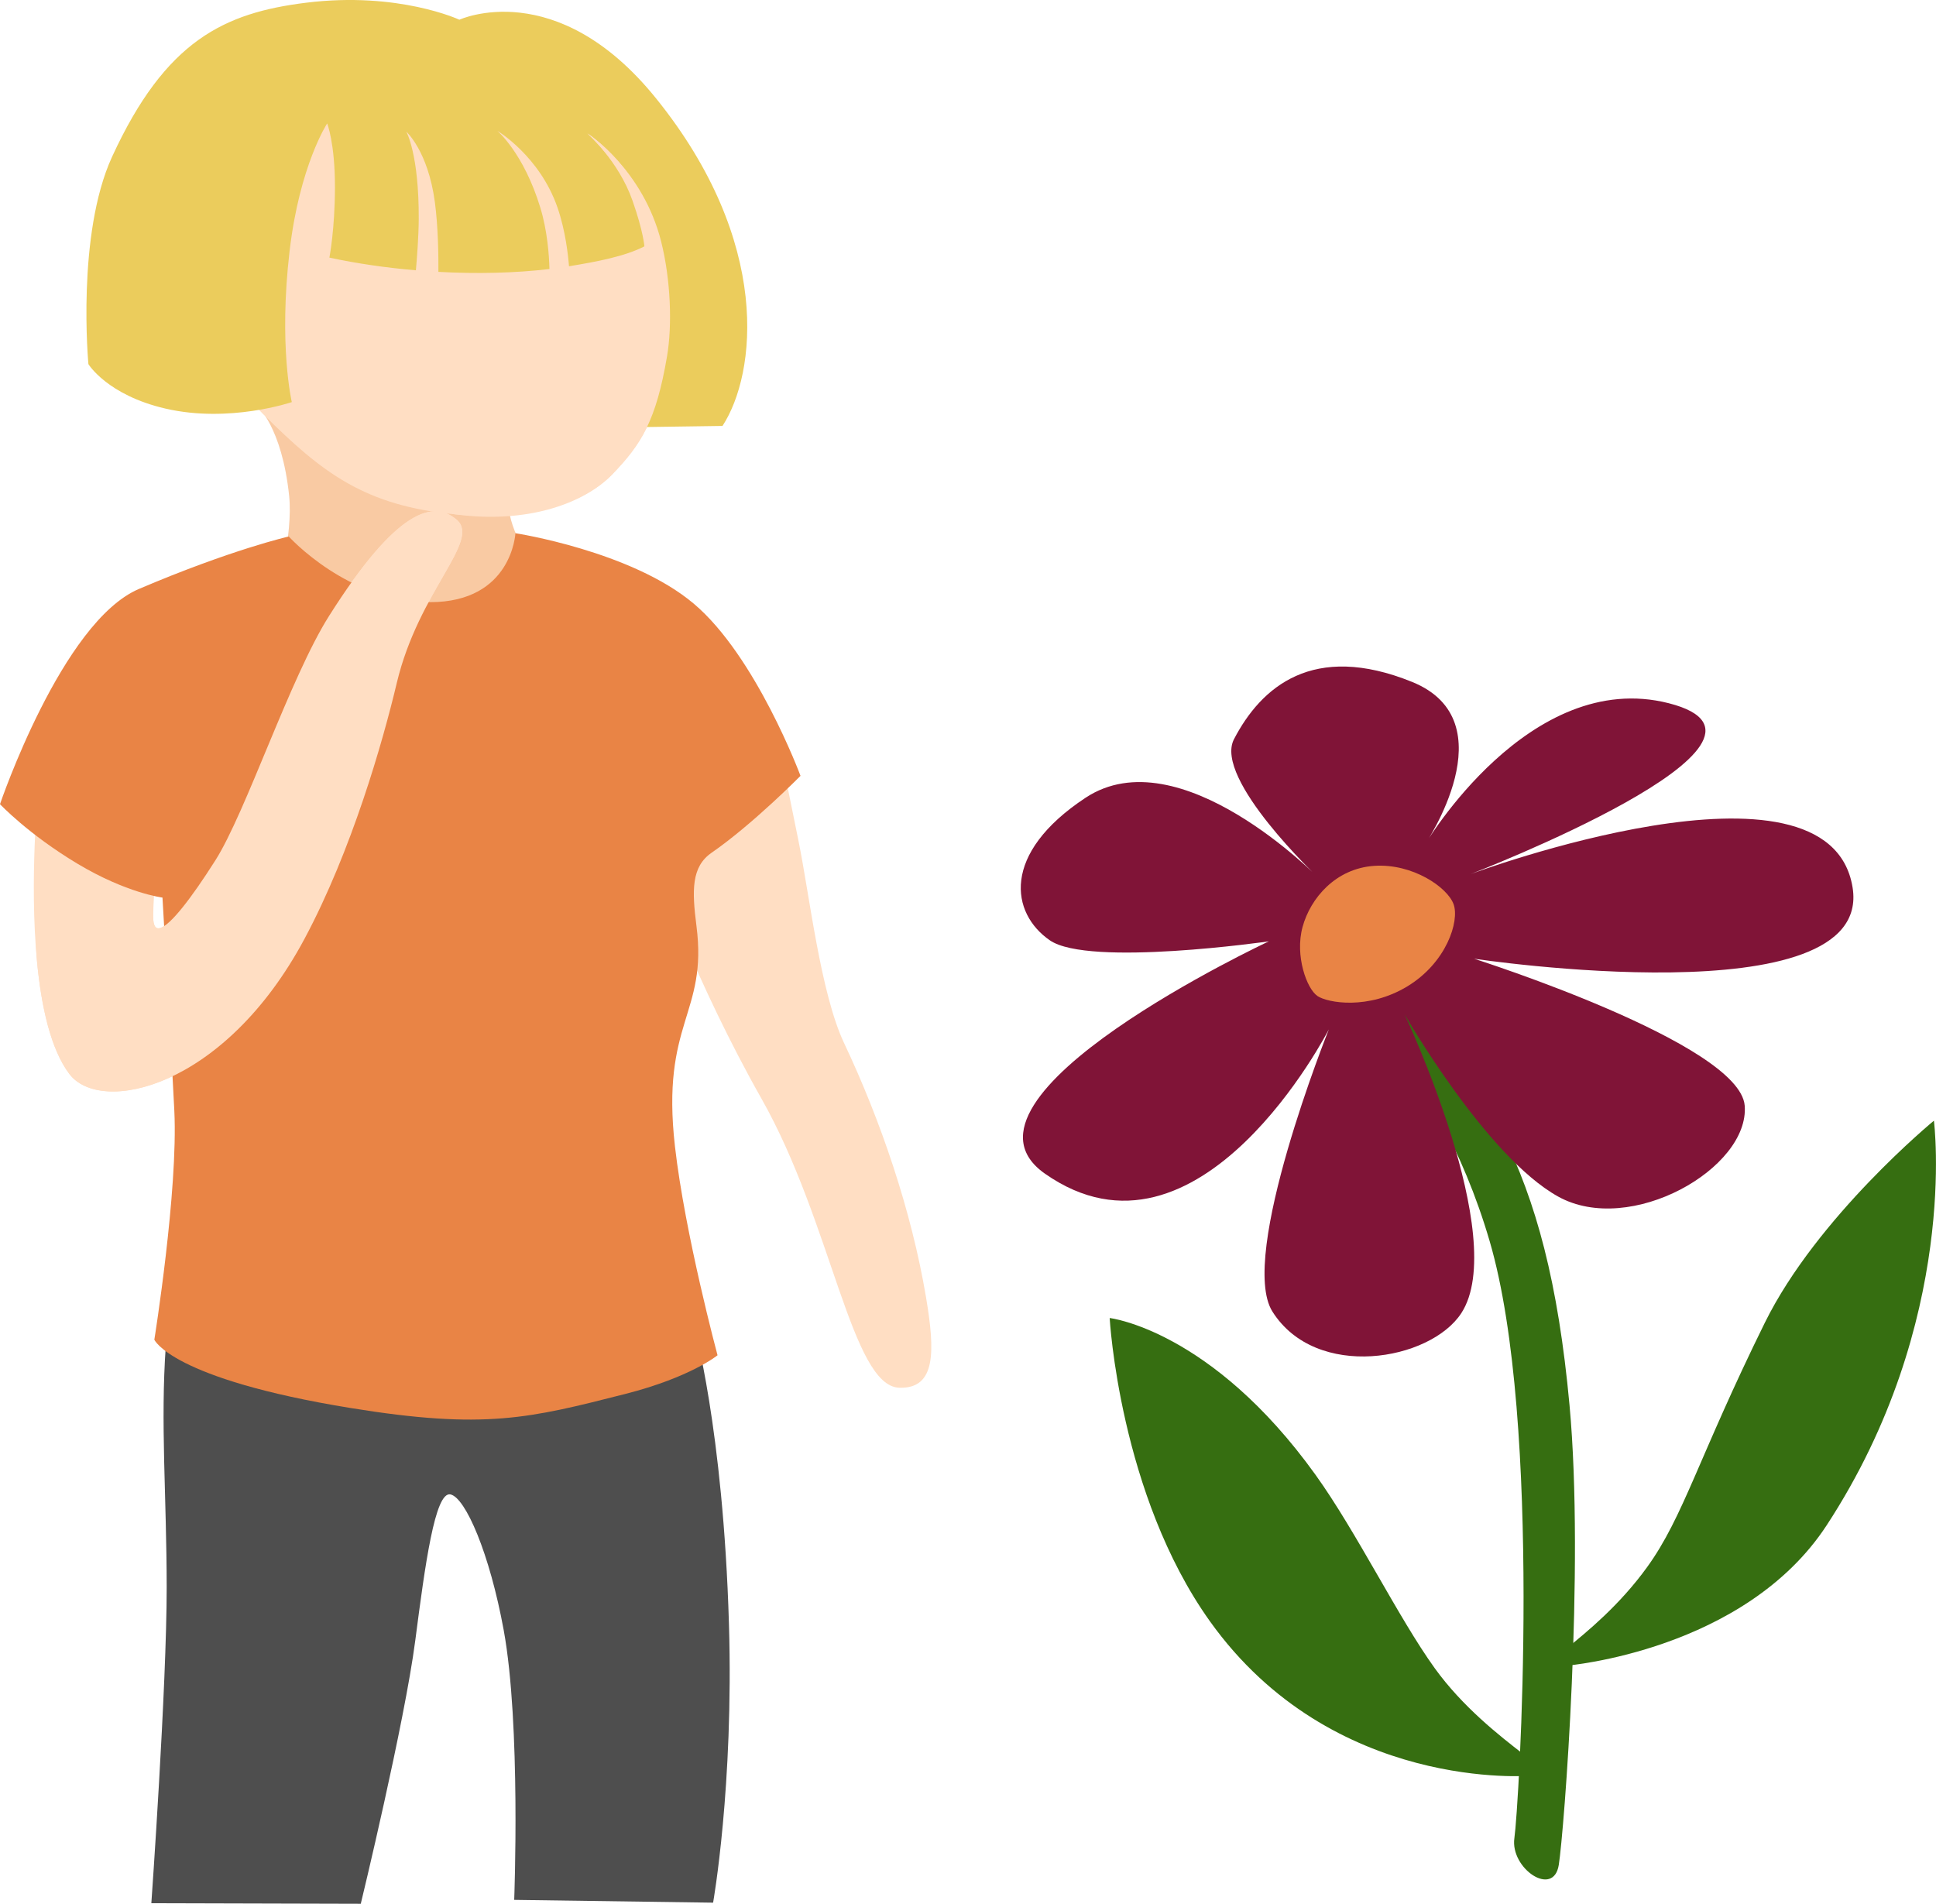
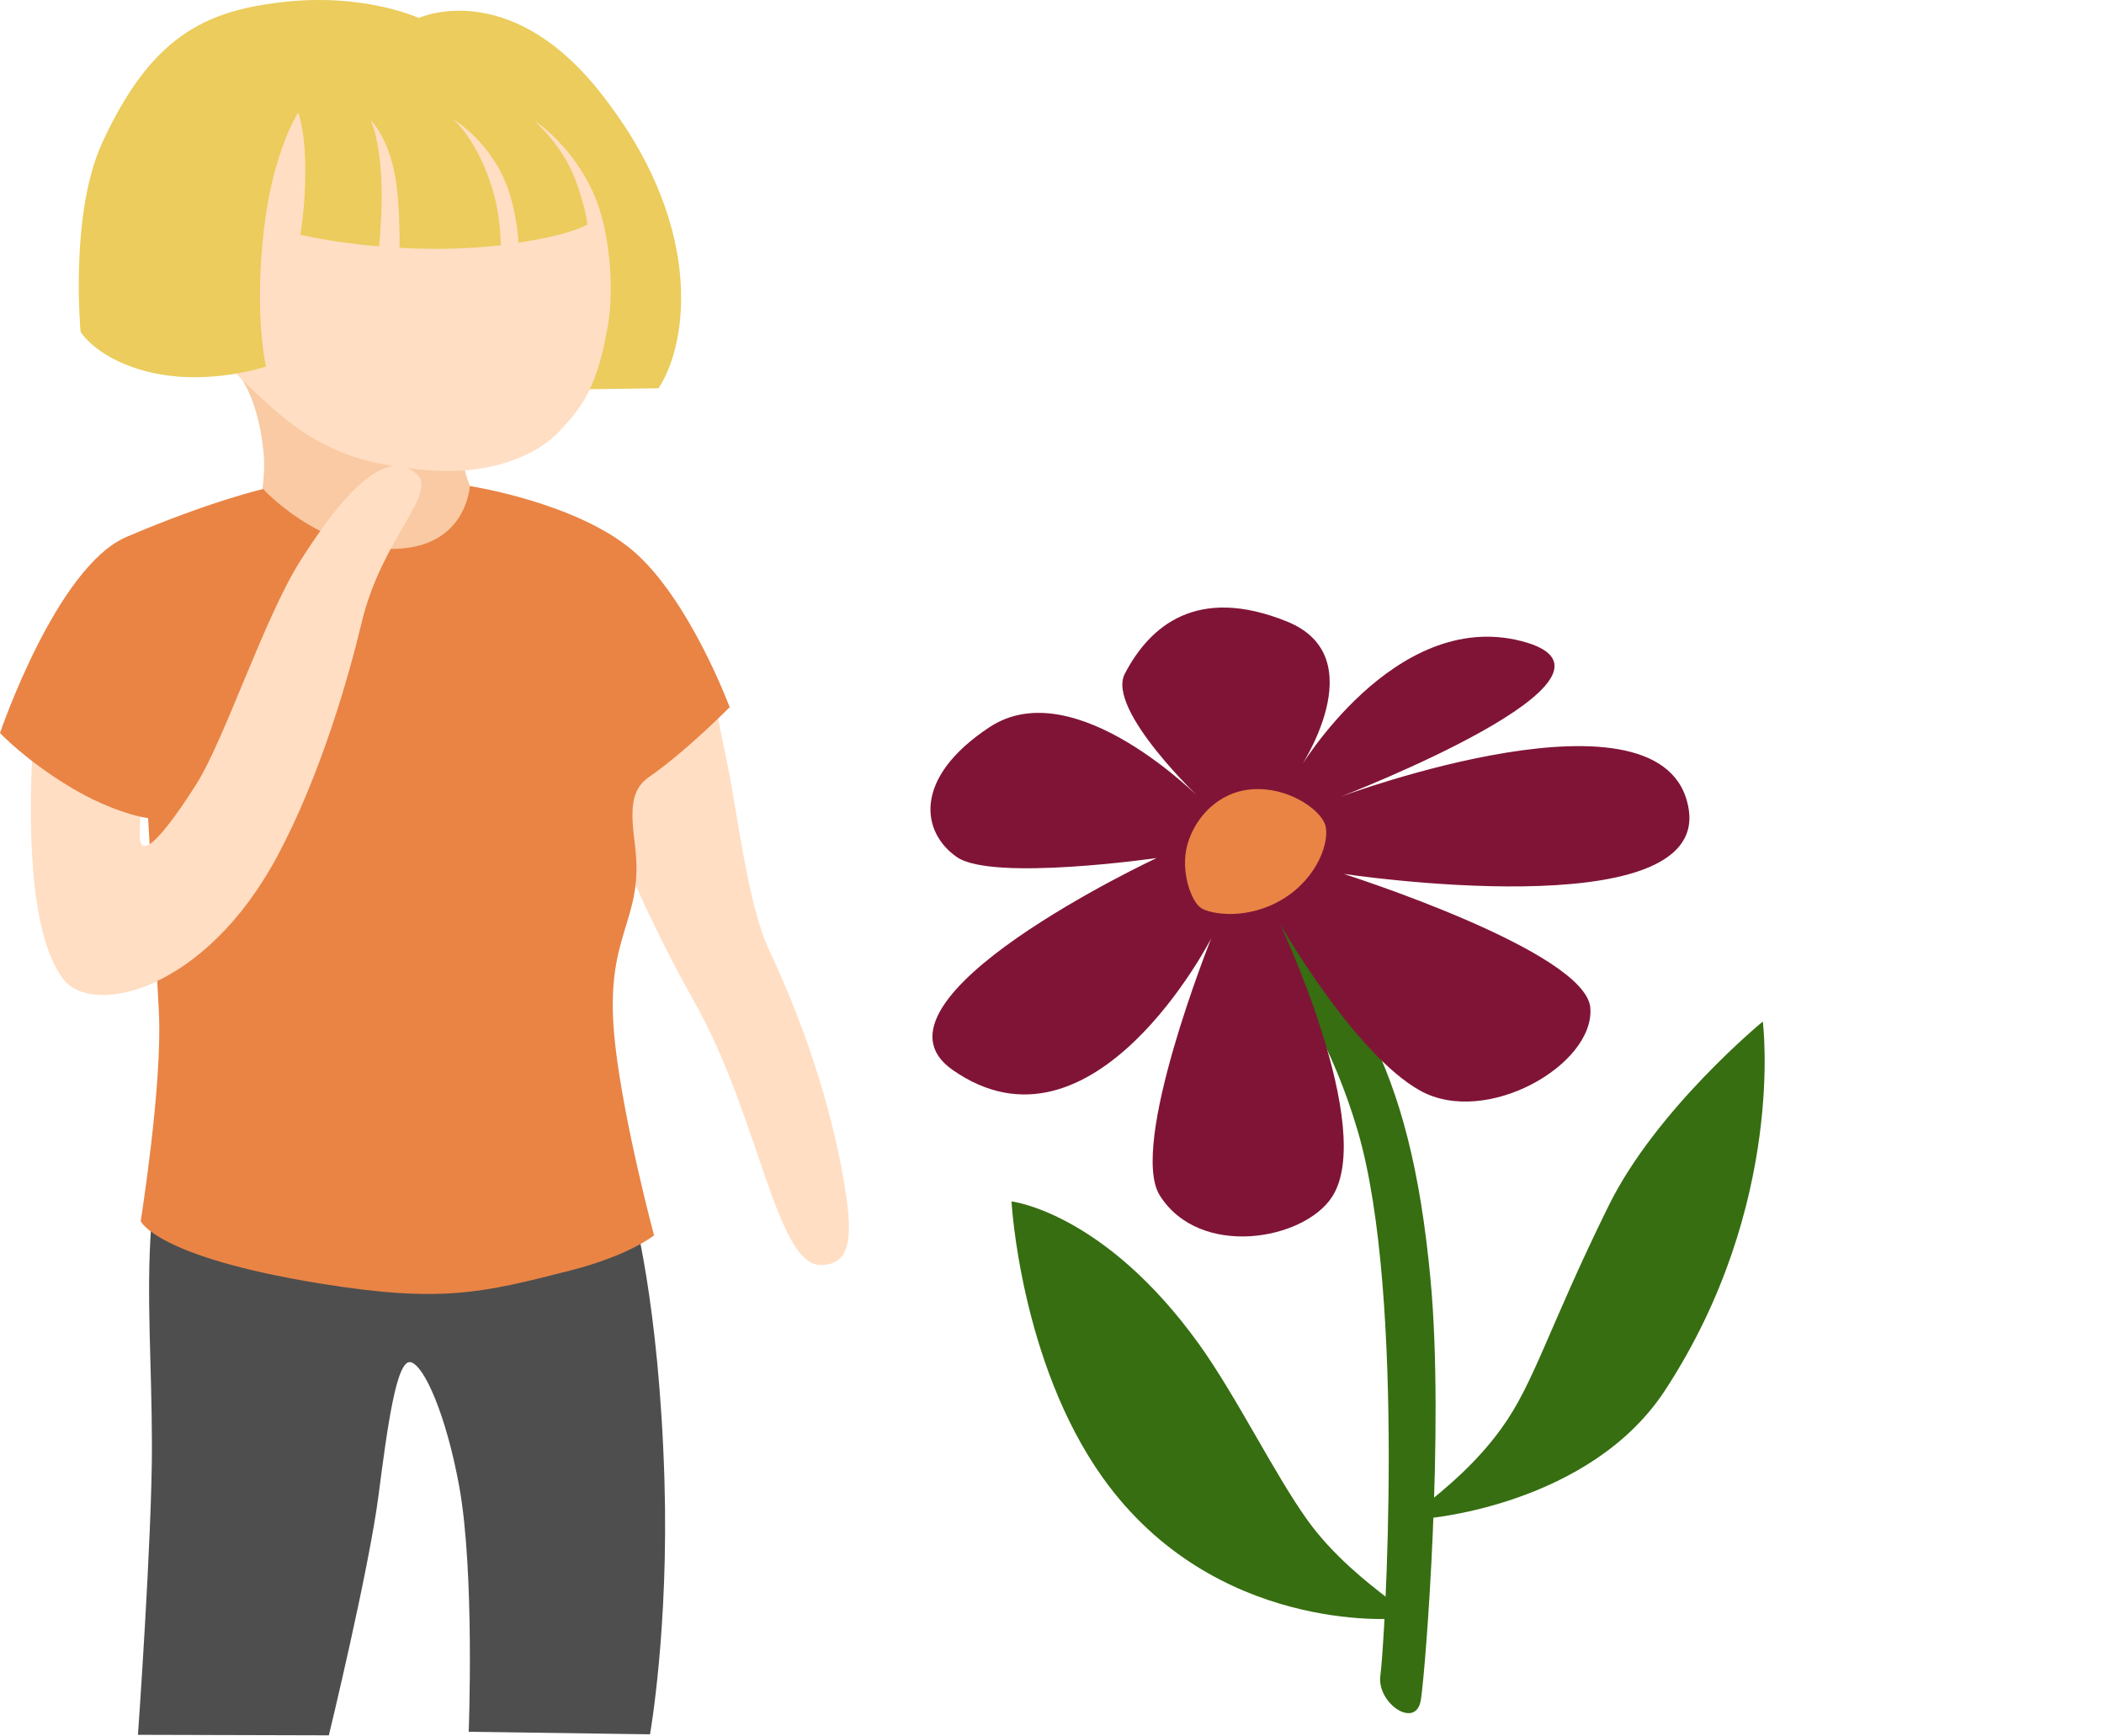
- <svg xmlns="http://www.w3.org/2000/svg" width="113.229mm" height="111.359mm" viewBox="0 0 113.229 111.359" version="1.1" id="svg1">
+ <svg xmlns="http://www.w3.org/2000/svg" width="135mm" height="111.359mm" viewBox="0 0 135 111.359" version="1.1" id="svg1">
  <defs id="defs1" />
  <g id="g91" style="display:inline" transform="translate(-66.79077,-31.82657)">
    <g id="g183">
      <g id="g173" style="display:inline" transform="matrix(-2.594503,0,0,2.784061,392.0811,-124.7578)">
        <path style="display:inline;fill:#366e11;fill-opacity:1;stroke-width:0.255" d="m 95.56,76.701 c 0,0 -2.538,1.717 -3.764,5.621 -1.195,3.805 -0.656,11.904 -0.557,12.54 0.099,0.636 -0.883,1.26 -1.001,0.562 -0.118,-0.698 -0.582,-6.225 -0.242,-9.657 0.51,-5.15 1.987,-6.847 4.729,-9.854 z" id="path169" />
        <path style="fill:#801437;fill-opacity:1;stroke-width:0.282" d="m 95.423,77.874 c 0,0 2.054,4.77 1.27,5.926 -0.985,1.454 -3.555,1.034 -4.256,0.035 -1.105,-1.574 1.277,-6.281 1.277,-6.281 0,0 -1.834,2.987 -3.461,3.829 -1.627,0.842 -4.317,-0.596 -4.206,-1.909 0.111,-1.313 6.101,-3.088 6.101,-3.088 0,0 -9.01,1.265 -8.533,-1.496 0.534,-3.087 8.611,-0.282 8.611,-0.282 0,0 -7.796,-2.799 -4.467,-3.59 3.144,-0.747 5.497,2.97 5.497,2.97 0,0 -1.897,-2.593 0.29,-3.418 2.231,-0.842 3.401,0.105 4.014,1.204 0.465,0.834 -1.903,2.913 -1.903,2.913 0,0 3.129,-2.988 5.25,-1.682 1.909,1.175 1.684,2.43 0.803,2.995 -0.88,0.565 -4.936,0.021 -4.936,0.021 0,0 7.506,3.272 5.049,4.88 -3.484,2.28 -6.4,-3.028 -6.4,-3.028 z" id="path170" />
        <path style="fill:#366e11;fill-opacity:1;stroke-width:0.255" d="m 90.861,93.551 c 0,0 4.475,0.364 7.241,-3.244 2.043,-2.666 2.26,-6.372 2.26,-6.372 0,0 -2.291,0.247 -4.64,3.294 -0.925,1.2 -1.872,3.01 -2.688,4.064 -1.26,1.628 -3.327,2.423 -2.172,2.257 z" id="path171" />
        <path style="opacity:1;fill:#e98445;fill-opacity:1;stroke-width:0.098" d="m 95.68,77.169 c -0.236,0.147 -1.148,0.295 -2.028,-0.202 -0.88,-0.497 -1.18,-1.368 -1.043,-1.725 0.137,-0.356 0.925,-0.862 1.791,-0.807 0.866,0.055 1.437,0.677 1.614,1.284 0.178,0.607 -0.098,1.303 -0.335,1.449 z" id="path172" />
        <path style="fill:#366e11;fill-opacity:1;stroke-width:0.255" d="m 90.061,91.239 c 0,0 -4.01,-0.309 -5.862,-2.95 -3.004,-4.283 -2.417,-8.5 -2.417,-8.5 0,0 2.634,2.017 3.813,4.248 1.499,2.836 1.832,4.074 2.649,5.128 1.26,1.628 2.973,2.239 1.818,2.074 z" id="path173" />
      </g>
      <g id="g182" style="display:inline" transform="matrix(-1,0,0,1,230.8354,4.614441)">
        <path style="fill:#f9caa3;fill-opacity:1;stroke:none;stroke-width:0.265;stroke-opacity:1" d="m 133.625,53.188 c -1.503,1.718 2.172,1.5 -0.047,5.887 -1.37,2.708 2.854,7.013 3.229,7.076 0.376,0.063 8.887,-2.065 8.887,-2.065 l 2.166,-2.163 c 0,0 -0.963,-3.413 -0.727,-5.695 0.419,-4.058 1.898,-5.314 1.898,-5.314 0,0 -12.781,-0.726 -15.406,2.274 z" id="path174" />
        <path style="fill:#ffdec3;fill-opacity:1;stroke:none;stroke-width:0.265;stroke-opacity:1" d="m 152.883,74.091 c 0,0 2.111,0.66 2.203,6.747 0.008,0.541 -0.143,0.741 -0.422,0.654 -0.595,-0.186 -1.77,-1.678 -3.215,-3.955 -1.792,-2.823 -4.375,-10.7 -6.649,-14.296 -3.983,-6.299 -6.12,-6.788 -7.469,-5.626 -1.421,1.224 2.221,4.134 3.509,9.551 0.815,3.428 2.627,9.79 5.403,14.975 4.683,8.745 11.92,10.313 13.748,7.886 1.089,-1.445 1.636,-3.936 1.887,-6.554 0.462,-4.802 -0.069,-10.034 -0.069,-10.034 z" id="path175" />
        <path style="fill:#ffdec3;fill-opacity:1;stroke:none;stroke-width:0.265;stroke-opacity:1" d="m 118.076,72.764 c 0,0 0.022,-0.048 -0.727,3.61 -0.646,3.151 -1.289,8.926 -2.673,11.854 -2.155,4.56 -3.944,9.829 -4.791,14.866 -0.533,3.172 -0.586,5.357 1.561,5.292 2.797,-0.084 3.938,-9.619 8.055,-16.895 3.85,-6.804 6.175,-13.376 6.175,-13.376 z" id="path176" />
        <path style="display:inline;fill:#4e4e4e;fill-opacity:1;stroke:none;stroke-width:0.265;stroke-opacity:1" d="m 123.473,104.711 c 0,0 -1.72,6.005 -2.062,17.488 -0.283,9.503 0.927,16.307 0.927,16.307 l 11.633,-0.163 c 0,0 -0.396,-10.259 0.613,-15.773 0.823,-4.497 2.235,-7.755 3.114,-7.944 0.906,-0.195 1.489,4.151 2.058,8.537 0.63,4.857 3.188,15.408 3.188,15.408 l 12.249,-0.033 c 0,0 -0.901,-12.678 -0.897,-18.49 0.004,-5.314 0.372,-9.612 0.051,-14.112 -0.18,-2.52 -2.815,-5.936 -2.815,-5.936 z" id="path177" clip-path="none" />
        <path style="display:inline;opacity:1;fill:#e98445;fill-opacity:1;stroke:none;stroke-width:0.265;stroke-opacity:1" d="m 133.9,58.401 c 0,0 0.192,4.034 4.995,4.034 4.803,0 8.261,-3.842 8.261,-3.842 0,0 3.344,0.759 8.765,3.07 4.507,1.921 8.124,12.588 8.124,12.588 0,0 -1.64,1.748 -4.521,3.477 -2.882,1.729 -4.982,1.987 -4.982,1.987 0,0 -0.492,8.376 -0.693,12.465 -0.23,4.674 1.169,13.395 1.169,13.395 0,0 -0.979,2.288 -11.465,3.995 -7.873,1.282 -10.483,0.602 -16.069,-0.818 -3.834,-0.975 -5.405,-2.265 -5.405,-2.265 0,0 1.904,-7.081 2.489,-12.208 0.835,-7.309 -1.922,-7.723 -1.257,-12.9 0.268,-2.089 0.301,-3.467 -0.886,-4.288 -2.401,-1.66 -5.199,-4.497 -5.199,-4.497 0,0 2.601,-7.005 6.251,-10.078 3.65,-3.074 10.422,-4.114 10.422,-4.114 z" id="path178" />
        <g id="g181" style="display:inline" transform="rotate(-9.175711,143.6034,48.14418)">
          <path style="display:inline;fill:#ffdec3;fill-opacity:1;stroke:none;stroke-width:0.265;stroke-opacity:1" d="m 125.284,45.099 c 0.033,3.809 0.653,5.294 2.064,7.325 1.384,1.991 4.505,3.492 8.654,3.77 5.351,0.359 8.119,-1.164 12.071,-4.001 4.216,-3.027 9.841,-11.855 8.112,-15.121 -1.729,-3.266 -5.571,-6.916 -13.255,-7.108 -7.684,-0.192 -15.293,2.033 -16.329,3.65 -1.656,2.583 -1.344,8.195 -1.316,11.486 z" id="path179" />
          <path id="path180" style="display:inline;fill:#ebcc5c;fill-opacity:1;stroke:none;stroke-width:0.265;stroke-opacity:1" d="m 136.962,26.622 c -2.157,-0.099 -5.176,0.575 -8.626,3.669 -8.069,7.236 -8.375,14.988 -6.904,18.306 l 4.386,0.773 c 0,0 -0.422,-3.229 0.364,-8.387 0.905,-5.944 5.792,-8.02 5.792,-8.02 0,0 -2.056,1.275 -3.245,3.465 -0.919,1.691 -1.112,2.528 -1.112,2.528 1.029,0.756 2.559,1.315 4.168,1.852 0.139,-0.577 0.524,-2.002 1.208,-3.277 1.512,-2.817 4.193,-3.876 4.193,-3.876 0,0 -1.729,1.038 -3.197,4.032 -0.623,1.271 -0.951,2.66 -1.102,3.462 1.956,0.56 4.158,0.965 6.386,1.201 0.132,-0.857 0.43,-2.595 0.859,-4.01 0.873,-2.878 2.302,-3.788 2.302,-3.788 0,0 -0.944,1.171 -1.532,4.928 -0.159,1.015 -0.265,2.293 -0.315,2.989 1.751,0.133 3.49,0.16 5.112,0.074 0,0 -0.053,-1.678 0.333,-4.097 0.412,-2.576 1.048,-3.63 1.048,-3.63 0,0 1.196,2.677 0.98,7.697 -0.24,5.584 -1.538,8.725 -1.538,8.725 0,0 3.397,1.81 7.227,1.553 3.498,-0.235 4.871,-1.85 4.871,-1.85 0,0 1.91,-7.357 0.566,-12.2 -2.006,-7.229 -5.152,-9.354 -9.763,-10.699 -5.226,-1.524 -9.009,-0.448 -9.009,-0.448 0,0 -1.295,-0.873 -3.451,-0.973 z" />
          <path style="display:inline;fill:#ffdec3;fill-opacity:1;stroke:none;stroke-width:0.265;stroke-opacity:1" d="m 125.284,45.099 c 0.033,3.809 0.653,5.294 2.064,7.325 1.384,1.991 4.497,3.654 8.654,3.77 2.153,0.06 -6.994,-9.047 -8.915,-15.943 -0.918,-3.294 4.848,-7.278 4.848,-7.278 0,0 -3.523,1.546 -5.247,5.564 -0.906,2.112 -1.42,4.717 -1.404,6.562 z" id="path181" />
        </g>
        <path style="fill:#ffdec3;fill-opacity:1;stroke:none;stroke-width:0.265;stroke-opacity:1" d="m 156.856,80.195 c 0,0 -1.717,-1.471 -1.77,0.644 -0.013,0.541 -0.143,0.741 -0.422,0.654 -0.595,-0.186 -1.77,-1.678 -3.215,-3.955 -1.792,-2.823 -4.375,-10.7 -6.649,-14.296 -3.983,-6.299 -6.12,-6.788 -7.469,-5.626 -1.421,1.224 2.221,4.134 3.509,9.551 0.815,3.428 2.627,9.79 5.403,14.975 4.683,8.745 11.92,10.313 13.748,7.886 1.089,-1.445 1.636,-3.936 1.887,-6.554 0.462,-4.802 -2.055,-2.811 -2.055,-2.811 z" id="path182" />
      </g>
    </g>
  </g>
</svg>
